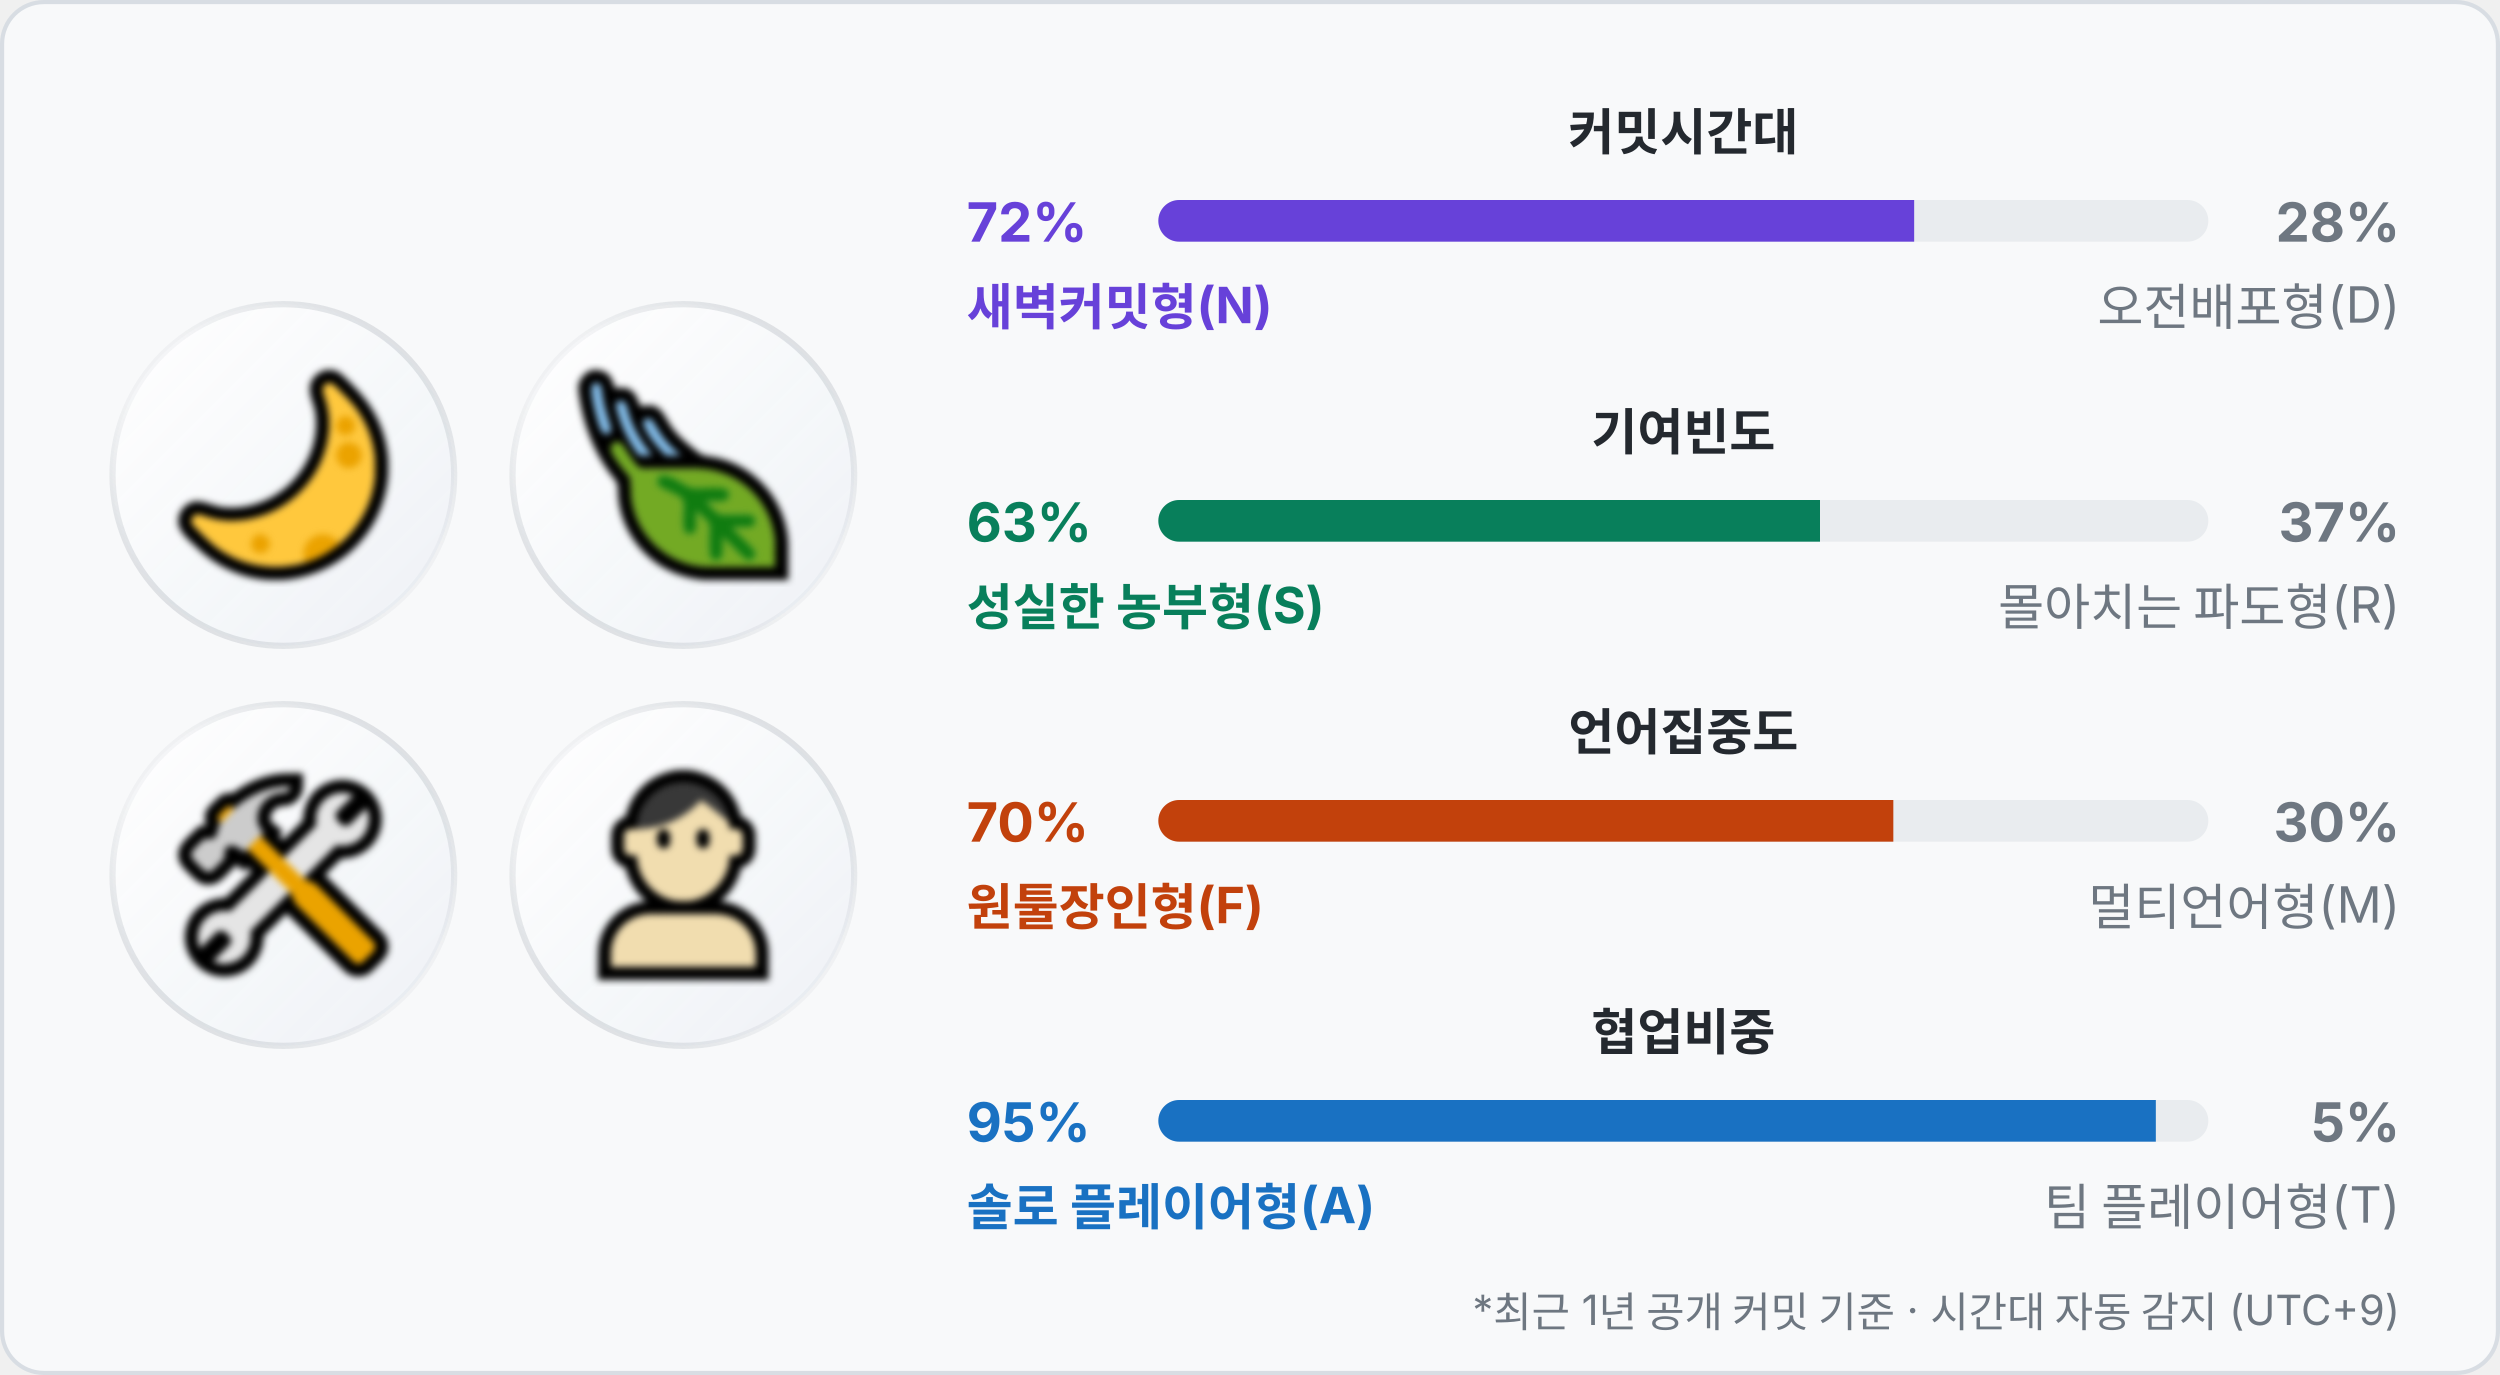
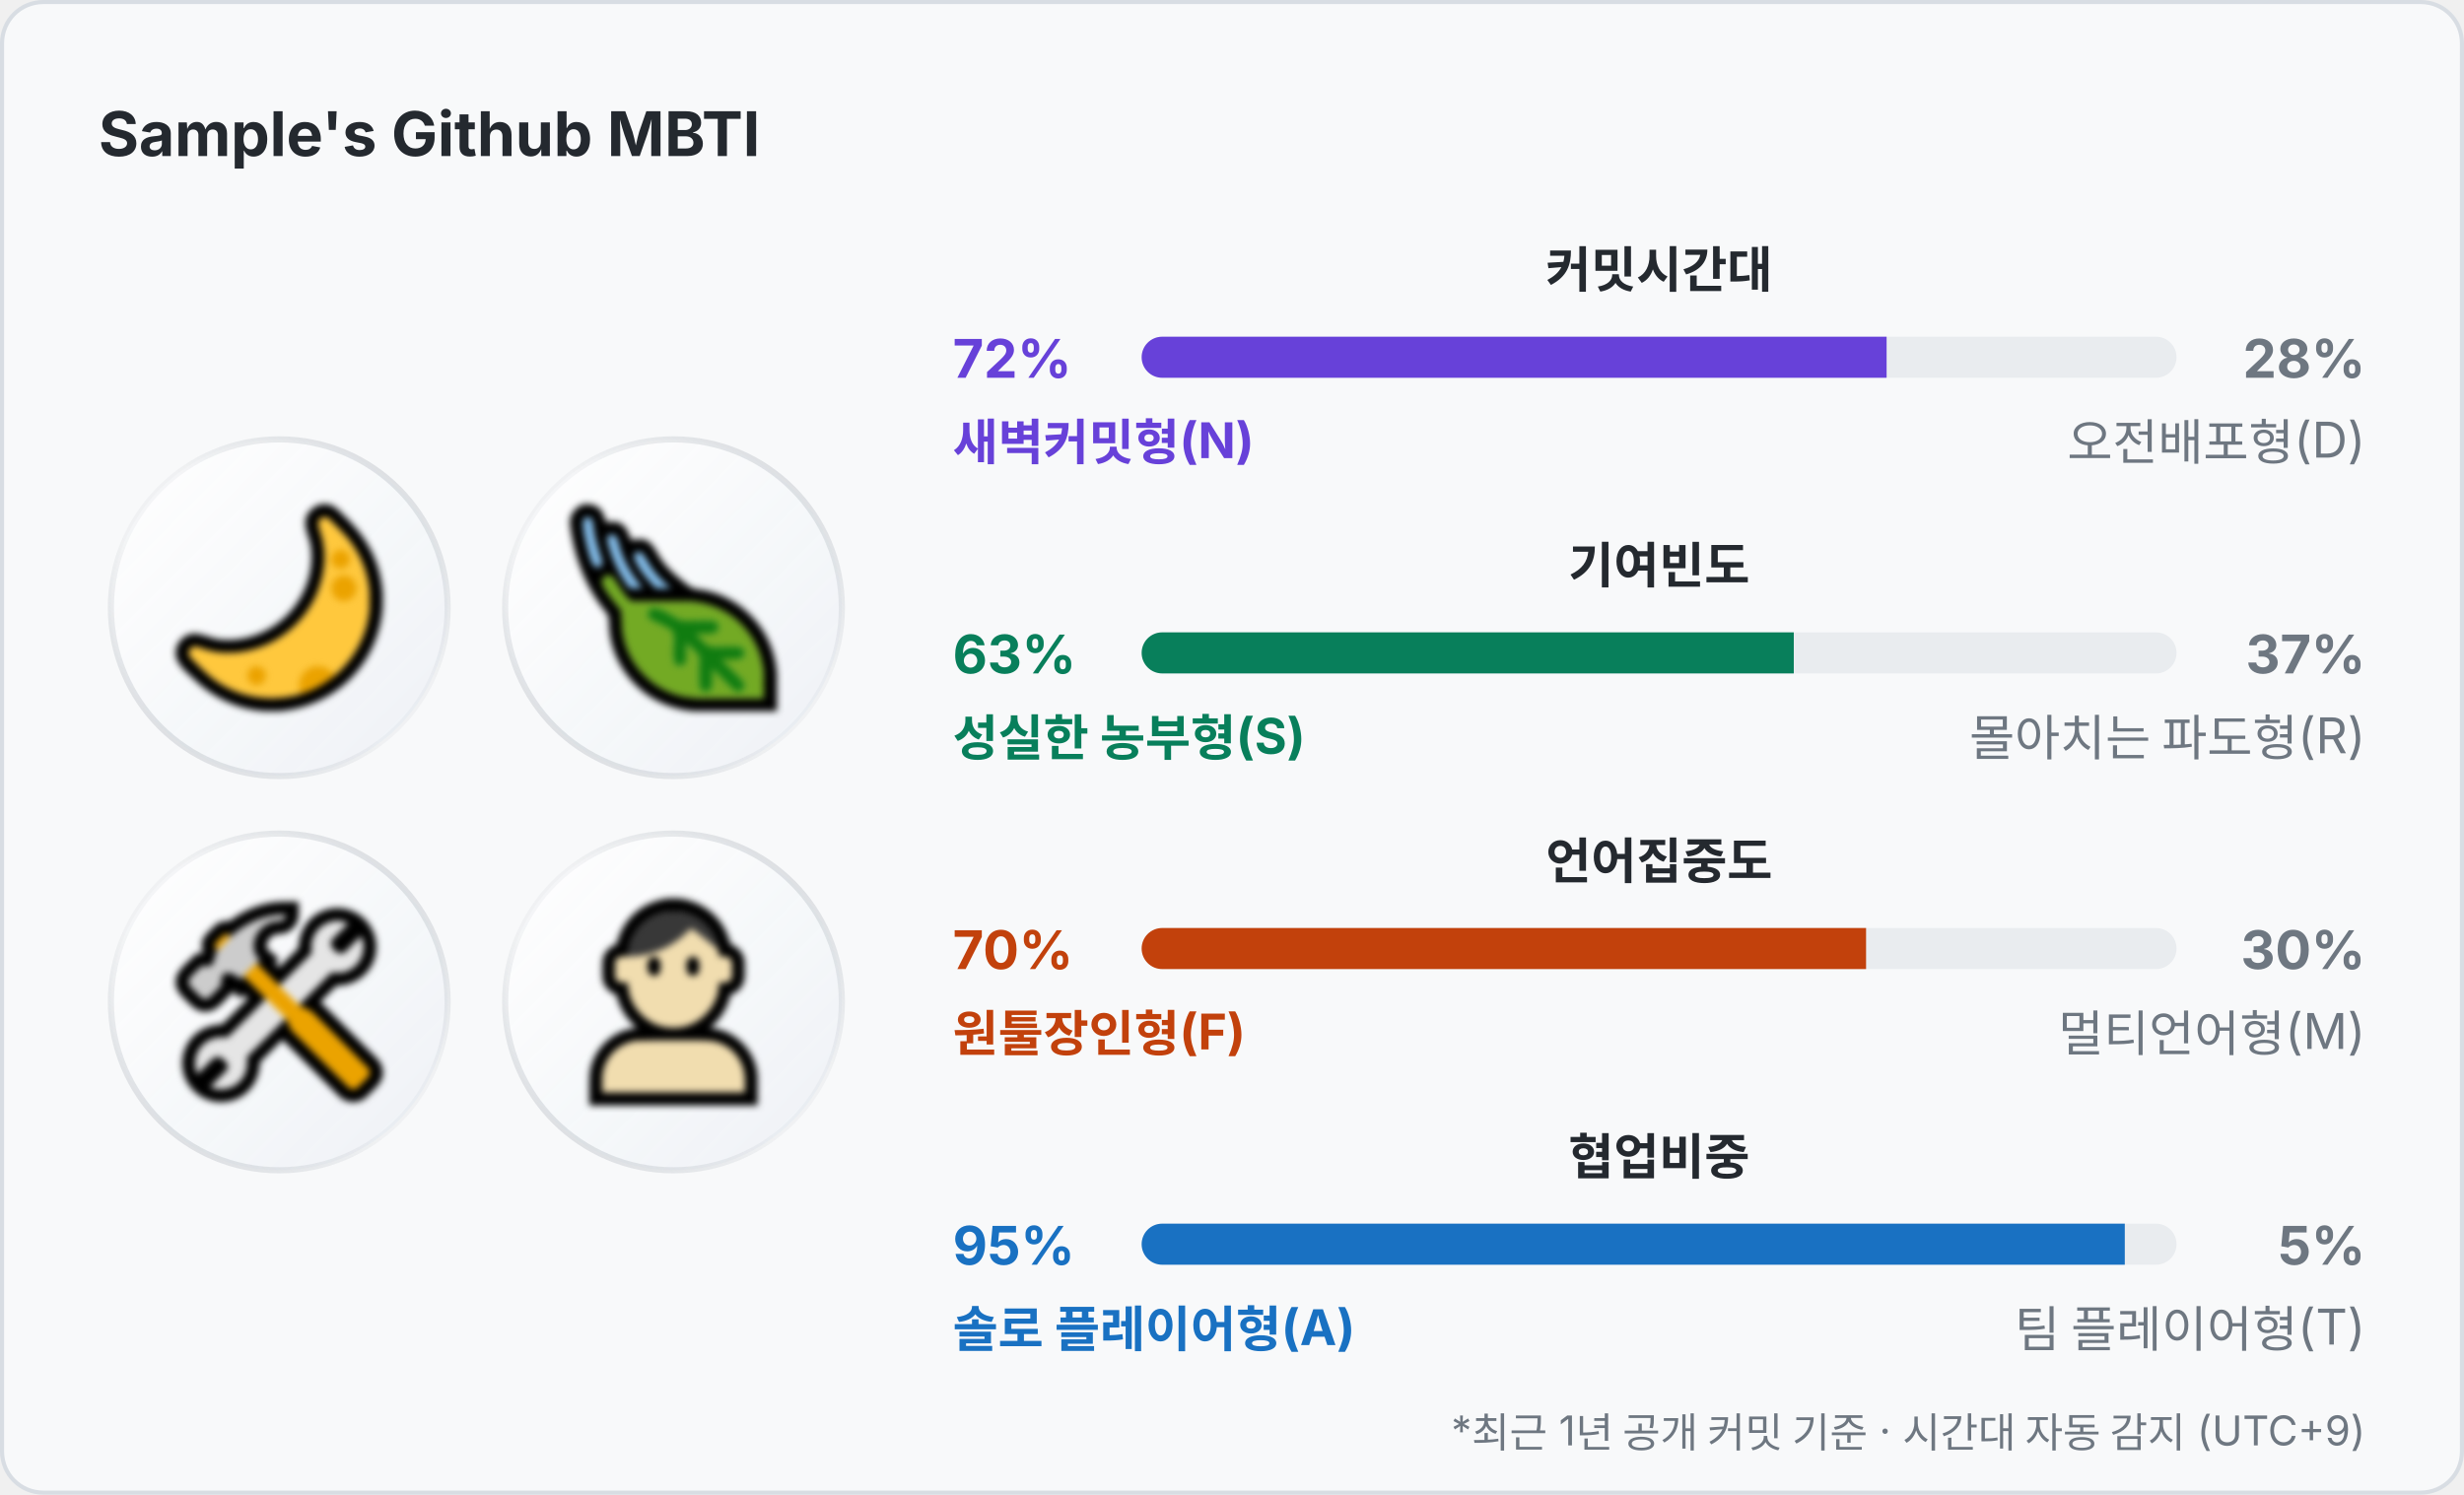
- <svg xmlns="http://www.w3.org/2000/svg" width="600" height="330" viewBox="0 0 600 330" role="img" aria-label="sample의 깃허브 MBTI: NSFA">
+ <svg xmlns="http://www.w3.org/2000/svg" width="600" height="364" viewBox="0 0 600 364" role="img" aria-label="sample의 깃허브 MBTI: NSFA">
  <style>
    text { font-family: Pretendard, -apple-system, 'Segoe UI', 'Apple SD Gothic Neo', 'Malgun Gothic', 'Noto Sans KR', sans-serif; fill: #24292f; }
    .title { font-size: 14px; font-weight: 600; fill: #6e7781; }
+     .heading { font-size: 15px; font-weight: 700; }
    .nickname { font-size: 18px; font-weight: 700; }
    .side { font-size: 12px; fill: #6e7781; }
    .side.on { font-weight: 700; }
    .rate { font-size: 13px; font-weight: 700; fill: #6e7781; }
    .criterion { font-size: 12px; font-weight: 600; }
    .footer { font-size: 10px; fill: #6e7781; }
    .glass { fill: url(#glass-fill); stroke: url(#glass-stroke); stroke-width: 1.5; }
  </style>
  <defs>
    <linearGradient id="glass-fill" x1="0" y1="0" x2="1" y2="1">
      <stop offset="0" stop-color="#ffffff" stop-opacity="0.95" />
      <stop offset="1" stop-color="#eef1f5" stop-opacity="0.9" />
    </linearGradient>
    <linearGradient id="glass-stroke" x1="0.9" y1="0" x2="0.1" y2="1">
      <stop offset="0" stop-color="#8c959f" stop-opacity="0.3" />
      <stop offset="0.4" stop-color="#8c959f" stop-opacity="0.08" />
      <stop offset="0.6" stop-color="#8c959f" stop-opacity="0.08" />
      <stop offset="1" stop-color="#8c959f" stop-opacity="0.3" />
    </linearGradient>
  </defs>
-   <rect x="0.5" y="0.5" width="599" height="329" rx="10" fill="#f8f9fa" stroke="#d8dde3" stroke-width="1" />
-   <circle cx="68" cy="114" r="41" class="glass" />
-   <svg x="26" y="72" width="84" height="84" viewBox="0 0 50 50" fill="none">
+   <rect x="0.5" y="0.5" width="599" height="363" rx="10" fill="#f8f9fa" stroke="#d8dde3" stroke-width="1" />
+   <text x="24" y="38" class="heading">Sample's Github MBTI</text>
+   <circle cx="68" cy="148" r="41" class="glass" />
+   <svg x="26" y="106" width="84" height="84" viewBox="0 0 50 50" fill="none">
    <g filter="url(#N-filter1_f_2032_229)">
      <g clip-path="url(#N-clip0_2032_229)">
        <path d="M31.065 10H31.954C32.562 10.077 33.098 10.41 33.54 10.821C35.185 12.387 36.806 14.033 37.927 16.031C39.156 18.125 39.835 20.515 40 22.931V24.765C39.794 28.246 38.46 31.663 36.194 34.319C33.429 37.638 29.265 39.66 24.977 40H23.015C19.206 39.821 15.562 38.135 12.815 35.521C11.738 34.462 10.35 33.508 10 31.946V31.227C10.169 29.831 11.494 28.637 12.925 28.771C14.131 28.892 15.233 29.494 16.446 29.615C20.223 30.017 24.11 28.41 26.608 25.569C28.833 23.069 30.017 19.608 29.594 16.271C29.442 14.867 28.542 13.565 28.833 12.121C29.085 11.054 30.025 10.26 31.065 10V10ZM30.688 12.529C30.577 13.167 30.933 13.754 31.071 14.36C31.965 17.175 31.565 20.262 30.456 22.956C28.938 26.544 25.869 29.458 22.188 30.748C19.69 31.621 16.902 31.879 14.352 31.077C13.75 30.942 13.173 30.571 12.542 30.673C11.892 30.81 11.679 31.76 12.144 32.202C13.677 33.75 15.181 35.396 17.146 36.404C20.44 38.244 24.456 38.544 28.06 37.538L28.052 37.496C29.929 37.002 31.617 35.965 33.123 34.76C36.229 32.096 38.173 28.065 38.098 23.952C38.167 20.975 37.185 18.006 35.438 15.604C34.546 14.356 33.381 13.344 32.321 12.246C31.904 11.679 30.85 11.808 30.688 12.529V12.529Z" fill="black" />
        <path d="M30.688 12.529C30.85 11.808 31.904 11.679 32.321 12.246C33.381 13.344 34.546 14.356 35.438 15.604C37.185 18.006 38.167 20.975 38.098 23.952C38.173 28.065 36.229 32.096 33.123 34.76C32.558 34.171 31.91 33.571 31.062 33.469C29.708 33.221 28.319 34.15 27.938 35.452C27.696 36.123 27.885 36.831 28.052 37.496L28.06 37.538C24.456 38.544 20.44 38.244 17.146 36.404C15.181 35.396 13.677 33.75 12.144 32.202C11.679 31.76 11.892 30.81 12.542 30.673C13.173 30.571 13.75 30.942 14.352 31.077C16.902 31.879 19.69 31.621 22.188 30.748C25.869 29.458 28.938 26.544 30.456 22.956C31.565 20.262 31.965 17.175 31.071 14.36C30.933 13.754 30.577 13.167 30.688 12.529V12.529ZM33.79 16.56C32.704 16.6 32.129 18.035 32.81 18.846C33.371 19.602 34.683 19.494 35.125 18.663C35.735 17.756 34.86 16.419 33.79 16.56V16.56ZM33.596 20.483C32.248 21.035 32.152 23.16 33.454 23.819C34.644 24.575 36.396 23.502 36.219 22.094C36.267 20.81 34.717 19.9 33.596 20.483V20.483ZM21.09 33.585C20.242 33.987 20.042 35.275 20.785 35.881C21.54 36.648 23.079 36.1 23.092 34.996C23.283 33.942 22.015 33.058 21.09 33.585Z" fill="#FFC83D" />
        <path d="M33.79 16.56C34.86 16.419 35.735 17.756 35.125 18.663C34.683 19.494 33.371 19.602 32.81 18.846C32.129 18.035 32.704 16.6 33.79 16.56V16.56Z" fill="#EBA300" />
        <path d="M33.596 20.483C34.717 19.9 36.267 20.81 36.219 22.094C36.396 23.502 34.644 24.575 33.454 23.819C32.152 23.16 32.248 21.035 33.596 20.483V20.483Z" fill="#EBA300" />
        <path d="M21.09 33.585C22.015 33.058 23.283 33.942 23.092 34.996C23.079 36.1 21.54 36.648 20.785 35.881C20.042 35.275 20.242 33.987 21.09 33.585Z" fill="#EBA300" />
        <path d="M27.938 35.452C28.319 34.15 29.708 33.221 31.062 33.469C31.91 33.571 32.558 34.171 33.123 34.76C31.617 35.965 29.929 37.002 28.052 37.496C27.885 36.831 27.696 36.123 27.938 35.452V35.452Z" fill="#EBA300" />
      </g>
    </g>
    <defs>
      <filter id="N-filter1_f_2032_229" x="9" y="9" width="32" height="32" filterUnits="userSpaceOnUse" color-interpolation-filters="sRGB">
        <feFlood flood-opacity="0" result="BackgroundImageFix" />
        <feBlend mode="normal" in="SourceGraphic" in2="BackgroundImageFix" result="shape" />
        <feGaussianBlur stdDeviation="0.5" result="effect1_foregroundBlur_2032_229" />
      </filter>
      <clipPath id="N-clip0_2032_229">
        <rect width="30" height="30" fill="white" transform="translate(10 10)" />
      </clipPath>
    </defs>
  </svg>
-   <circle cx="164" cy="114" r="41" class="glass" />
-   <svg x="122" y="72" width="84" height="84" viewBox="0 0 50 50" fill="none">
+   <circle cx="164" cy="148" r="41" class="glass" />
+   <svg x="122" y="106" width="84" height="84" viewBox="0 0 50 50" fill="none">
    <g filter="url(#S-filter1_f_2032_280)">
      <g clip-path="url(#S-clip0_2032_280)">
        <path d="M11.973 10H12.944C13.442 10.129 13.963 10.294 14.327 10.679C14.842 11.185 15 11.915 15.225 12.575C15.988 12.567 16.854 12.398 17.506 12.9C18.277 13.419 18.55 14.35 18.846 15.177C19.663 15.092 20.581 14.877 21.31 15.379C22.067 15.885 22.442 16.752 22.915 17.496C23.948 19.267 25.592 20.55 27.175 21.802C27.619 22.188 28.206 22.29 28.771 22.365C31.667 22.746 34.39 24.196 36.39 26.315C38.592 28.6 39.877 31.723 40 34.89V40H27.942C25.129 39.79 22.375 38.7 20.233 36.854C17.465 34.496 15.69 30.944 15.66 27.29C15.648 26.712 15.621 26.083 15.198 25.64C12.235 22.048 10.565 17.519 10 12.927V12.2C10.225 11.175 10.969 10.325 11.973 10V10ZM11.944 12.321C11.815 13.404 12.115 14.481 12.333 15.535C12.613 16.623 12.842 17.746 13.369 18.746C13.546 19.196 14.081 19.06 14.458 19.106C14.527 18.794 14.75 18.471 14.615 18.146C14.098 16.515 13.548 14.877 13.365 13.165C13.29 12.744 13.287 12.246 12.931 11.948C12.588 11.873 12.006 11.867 11.944 12.321V12.321ZM15.61 14.467C15.55 14.606 15.431 14.887 15.373 15.027C15.94 17.623 17.081 20.081 18.696 22.19C19.302 22.188 19.908 22.188 20.515 22.188C19.121 20.512 17.931 18.629 17.273 16.542C17.042 15.848 16.983 15.056 16.492 14.477C16.208 14.387 15.902 14.46 15.61 14.467V14.467ZM19.594 16.969C19.506 17.104 19.329 17.377 19.242 17.512C19.837 19.354 21.192 20.802 22.488 22.188C23.196 22.188 23.906 22.185 24.615 22.188C23.592 21.369 22.646 20.444 21.902 19.36C21.387 18.66 21.019 17.867 20.504 17.167C20.31 16.846 19.9 17.002 19.594 16.969V16.969ZM14.694 20.913C14.529 21.387 14.819 21.85 15.042 22.25C15.742 23.383 16.6 24.408 17.462 25.421C17.506 27.017 17.488 28.648 17.998 30.183C19.004 33.533 21.675 36.327 24.979 37.477C26.448 38.033 28.033 38.152 29.592 38.156C32.421 38.154 35.25 38.154 38.081 38.154C38.085 36.915 38.121 35.671 38.065 34.431C37.896 31.956 36.825 29.573 35.165 27.74C33.065 25.435 29.975 24.073 26.858 24.081C24.433 24.081 22.01 24.073 19.585 24.092C19.31 24.075 19.017 24.108 18.754 24.008C17.858 23.192 17.235 22.129 16.587 21.117C16.385 20.827 16.19 20.498 15.858 20.34C15.394 20.212 14.86 20.456 14.694 20.913V20.913Z" fill="black" />
        <path d="M11.944 12.321C12.006 11.867 12.588 11.873 12.931 11.948C13.287 12.246 13.29 12.744 13.365 13.165C13.548 14.877 14.098 16.515 14.615 18.146C14.75 18.471 14.527 18.794 14.458 19.106C14.081 19.06 13.546 19.196 13.369 18.746C12.842 17.746 12.613 16.623 12.333 15.535C12.115 14.481 11.815 13.404 11.944 12.321V12.321Z" fill="#83BEEC" />
        <path d="M15.61 14.467C15.902 14.46 16.208 14.387 16.492 14.477C16.983 15.056 17.042 15.848 17.273 16.542C17.931 18.629 19.121 20.512 20.515 22.188C19.908 22.188 19.302 22.188 18.696 22.19C17.081 20.081 15.94 17.623 15.373 15.027C15.431 14.887 15.55 14.606 15.61 14.467V14.467Z" fill="#83BEEC" />
        <path d="M19.594 16.969C19.9 17.002 20.31 16.846 20.504 17.167C21.019 17.867 21.387 18.66 21.902 19.36C22.646 20.444 23.592 21.369 24.615 22.188C23.906 22.185 23.196 22.188 22.488 22.188C21.192 20.802 19.837 19.354 19.242 17.512C19.329 17.377 19.506 17.104 19.594 16.969V16.969Z" fill="#83BEEC" />
        <path d="M14.694 20.913C14.86 20.456 15.394 20.212 15.858 20.34C16.19 20.498 16.385 20.827 16.587 21.117C17.235 22.129 17.858 23.192 18.754 24.008C19.017 24.108 19.31 24.075 19.585 24.092C22.01 24.073 24.433 24.081 26.858 24.081C29.975 24.073 33.065 25.435 35.165 27.74C36.825 29.573 37.896 31.956 38.065 34.431C38.121 35.671 38.085 36.915 38.081 38.154C35.25 38.154 32.421 38.154 29.592 38.156C28.033 38.152 26.448 38.033 24.979 37.477C21.675 36.327 19.004 33.533 17.998 30.183C17.488 28.648 17.506 27.017 17.462 25.421C16.6 24.408 15.742 23.383 15.042 22.25C14.819 21.85 14.529 21.387 14.694 20.913V20.913ZM21.54 26.573C22.617 27.325 24.052 27.558 24.956 28.544C25.158 29.975 24.819 31.431 25.079 32.854C25.31 33.621 26.569 33.627 26.781 32.854C26.904 31.944 26.837 31.021 26.885 30.106C27.51 30.694 28.115 31.304 28.717 31.915C28.773 33.423 28.617 34.942 28.792 36.444C28.879 37.333 30.271 37.454 30.544 36.617C30.712 35.71 30.635 34.777 30.631 33.858C31.75 34.858 32.712 36.025 33.856 36.994C34.59 37.702 35.812 36.465 35.115 35.733C34.131 34.583 32.956 33.608 31.95 32.475C32.875 32.452 33.81 32.546 34.731 32.406C35.5 32.206 35.494 30.91 34.715 30.719C33.217 30.508 31.694 30.79 30.194 30.604C29.398 30.177 28.877 29.377 28.212 28.781C29.087 28.777 29.969 28.831 30.837 28.7C31.435 28.629 31.746 27.84 31.427 27.35C31.113 26.76 30.342 26.887 29.785 26.85C28.54 26.794 27.285 27.002 26.05 26.817C24.729 26.258 23.592 25.146 22.106 25.035C21.348 25.01 20.958 26.108 21.54 26.573Z" fill="#73AA24" />
        <path d="M21.54 26.573C20.958 26.108 21.348 25.01 22.106 25.035C23.592 25.146 24.729 26.258 26.05 26.817C27.285 27.002 28.54 26.794 29.785 26.85C30.342 26.887 31.113 26.76 31.427 27.35C31.746 27.84 31.435 28.629 30.837 28.7C29.969 28.831 29.087 28.777 28.212 28.781C28.877 29.377 29.398 30.177 30.194 30.604C31.694 30.79 33.217 30.508 34.715 30.719C35.494 30.91 35.5 32.206 34.731 32.406C33.81 32.546 32.875 32.452 31.95 32.475C32.956 33.608 34.131 34.583 35.115 35.733C35.812 36.465 34.59 37.702 33.856 36.994C32.712 36.025 31.75 34.858 30.631 33.858C30.635 34.777 30.712 35.71 30.544 36.617C30.271 37.454 28.879 37.333 28.792 36.444C28.617 34.942 28.773 33.423 28.717 31.915C28.115 31.304 27.51 30.694 26.885 30.106C26.837 31.021 26.904 31.944 26.781 32.854C26.569 33.627 25.31 33.621 25.079 32.854C24.819 31.431 25.158 29.975 24.956 28.544C24.052 27.558 22.617 27.325 21.54 26.573V26.573Z" fill="#107C10" />
      </g>
    </g>
    <defs>
      <filter id="S-filter1_f_2032_280" x="9" y="9" width="32" height="32" filterUnits="userSpaceOnUse" color-interpolation-filters="sRGB">
        <feFlood flood-opacity="0" result="BackgroundImageFix" />
        <feBlend mode="normal" in="SourceGraphic" in2="BackgroundImageFix" result="shape" />
        <feGaussianBlur stdDeviation="0.5" result="effect1_foregroundBlur_2032_280" />
      </filter>
      <clipPath id="S-clip0_2032_280">
        <rect width="30" height="30" fill="white" transform="translate(10 10)" />
      </clipPath>
    </defs>
  </svg>
-   <circle cx="68" cy="210" r="41" class="glass" />
-   <svg x="26" y="168" width="84" height="84" viewBox="0 0 50 50" fill="none">
+   <circle cx="68" cy="244" r="41" class="glass" />
+   <svg x="26" y="202" width="84" height="84" viewBox="0 0 50 50" fill="none">
    <g filter="url(#F-filter1_f_2032_374)">
      <g clip-path="url(#F-clip0_2032_374)">
        <path d="M24.585 10.529C25.654 10.433 26.729 10.488 27.802 10.465C27.84 11.075 27.812 11.685 27.819 12.294C27.869 13.502 26.998 14.631 25.871 15.008C25.4 15.202 24.863 15.054 24.396 15.26C23.59 15.506 22.998 16.4 23.183 17.242C23.733 17.79 24.369 18.258 24.967 18.758C24.773 18.965 24.579 19.169 24.383 19.373C24.579 19.59 24.785 19.796 25.002 19.99C25.944 19.065 26.875 18.129 27.802 17.194C27.831 16.06 28.127 14.929 28.742 13.969C29.7 12.396 31.512 11.423 33.34 11.4C35.277 11.36 37.208 12.4 38.212 14.065C39.298 15.76 39.356 18.058 38.335 19.798C37.344 21.573 35.331 22.663 33.31 22.65C32.5 23.408 31.731 24.212 30.946 24.998C33.635 27.694 36.331 30.383 39.023 33.079C39.508 33.562 39.902 34.171 40 34.86V35.71C39.708 37.013 38.546 37.794 37.69 38.717C36.656 39.788 34.788 39.785 33.744 38.731C30.969 35.987 28.24 33.196 25.45 30.467C24.377 31.56 23.281 32.633 22.206 33.723C22.169 35.231 21.646 36.763 20.562 37.844C19.179 39.325 16.946 39.873 15.015 39.308C13.09 38.763 11.51 37.117 11.083 35.156C10.523 32.91 11.552 30.371 13.544 29.179C14.504 28.544 15.658 28.34 16.777 28.229C17.99 27 19.223 25.794 20.431 24.56C20.292 24.298 20.079 24.071 19.804 23.946C19.627 24.119 19.454 24.296 19.285 24.475C18.898 24.244 18.76 23.698 18.335 23.544C17.05 24.602 16.079 26.494 14.183 26.396C12.858 26.425 12.031 25.283 11.173 24.458C10.617 23.962 10.185 23.327 10 22.602V21.627C10.429 20.048 11.935 19.148 12.967 17.985C13.279 17.973 13.59 17.965 13.9 17.96C13.825 17.294 13.656 16.6 13.906 15.948C14.292 15.137 15.046 14.604 15.644 13.963C16.212 13.371 17.054 13.242 17.833 13.26C19.792 11.783 22.131 10.765 24.585 10.529V10.529ZM17.877 15.633C17.79 15.373 17.594 15.2 17.29 15.113C16.704 15.435 16.315 16.01 15.821 16.452C15.429 16.775 15.758 17.325 16.131 17.5C15.535 18.087 15.808 19.046 15.269 19.656C14.821 19.988 14.25 19.802 13.738 19.854C13.14 20.444 12.5 21.012 11.969 21.665C11.592 22.573 12.529 23.083 13.033 23.652C13.481 24.125 14.042 24.819 14.769 24.41C15.381 23.837 15.967 23.231 16.558 22.635C16.548 21.975 16.462 21.023 17.246 20.775C18.067 20.694 18.829 21.119 19.381 21.696C19.538 21.556 19.681 21.404 19.831 21.258C20.935 22.329 22.01 23.433 23.104 24.517C21.283 26.446 19.354 28.294 17.481 30.181C16.271 30.031 14.952 30.246 14.048 31.129C12.865 32.152 12.521 33.913 13.077 35.352C13.115 35.35 13.192 35.35 13.229 35.35C14.017 34.556 14.804 33.758 15.604 32.977C15.931 32.977 16.262 32.944 16.587 32.992C16.894 33.319 17.229 33.617 17.519 33.956C17.529 34.235 17.533 34.517 17.517 34.796C16.7 35.654 15.842 36.473 15.012 37.319C16.637 38.077 18.758 37.485 19.706 35.952C20.329 35.09 20.363 33.99 20.281 32.979C22.179 31.121 24.05 29.231 25.923 27.348C26.438 27.952 26.446 28.875 27.073 29.404C29.75 32.075 32.419 34.754 35.104 37.417C35.592 37.892 36.34 37.565 36.673 37.071C37.223 36.371 38.477 35.808 38 34.735C35.315 31.996 32.575 29.306 29.873 26.581C29.308 25.981 28.396 25.946 27.783 25.415C28.054 25.315 28.2 25.048 28.413 24.869C29.775 23.481 31.192 22.14 32.521 20.721C33.554 20.837 34.671 20.785 35.54 20.135C37.052 19.171 37.577 17.102 36.883 15.479C36.008 16.269 35.215 17.144 34.371 17.965C34.075 17.971 33.779 17.975 33.485 17.977C32.877 17.508 32.098 16.798 32.604 15.969C33.39 15.221 34.127 14.423 34.927 13.692C34.763 13.335 34.256 13.483 33.96 13.304C32.373 13.071 30.702 13.975 30.042 15.442C29.642 16.2 29.642 17.079 29.754 17.913C28.177 19.5 26.583 21.073 25.012 22.667C23.906 21.573 22.81 20.469 21.708 19.373C21.829 19.26 22.069 19.035 22.188 18.925C21.002 17.973 21.031 16.165 21.856 14.99C22.515 13.912 23.775 13.273 25.023 13.271C25.519 13.298 25.94 12.838 25.952 12.358C22.952 12.273 20.056 13.625 17.877 15.633V15.633Z" fill="black" />
        <path d="M17.877 15.633C20.056 13.625 22.952 12.273 25.952 12.358C25.94 12.838 25.519 13.298 25.023 13.271C23.775 13.273 22.515 13.912 21.856 14.99C21.031 16.165 21.002 17.973 22.188 18.925C22.069 19.035 21.829 19.26 21.708 19.373C21.077 19.996 20.458 20.631 19.831 21.258C19.681 21.404 19.538 21.556 19.381 21.696C18.829 21.119 18.067 20.694 17.246 20.775C16.462 21.023 16.548 21.975 16.558 22.635C15.967 23.231 15.381 23.837 14.769 24.41C14.042 24.819 13.481 24.125 13.033 23.652C12.529 23.083 11.592 22.573 11.969 21.665C12.5 21.012 13.14 20.444 13.738 19.854C14.25 19.802 14.821 19.988 15.269 19.656C15.808 19.046 15.535 18.087 16.131 17.5C16.69 16.858 17.273 16.233 17.877 15.633Z" fill="#CCCCCC" />
        <path d="M30.041 15.442C30.702 13.975 32.373 13.071 33.96 13.304C34.256 13.483 34.762 13.336 34.927 13.692C34.127 14.423 33.389 15.221 32.604 15.969C32.098 16.798 32.877 17.509 33.485 17.977C33.779 17.975 34.075 17.971 34.37 17.965C35.214 17.144 36.008 16.269 36.883 15.479C37.577 17.102 37.052 19.171 35.539 20.136C34.67 20.786 33.554 20.838 32.52 20.721C31.191 22.14 29.775 23.481 28.412 24.869C28.2 25.048 28.054 25.315 27.783 25.415C26.835 24.525 25.939 23.579 25.012 22.667C26.583 21.073 28.177 19.5 29.754 17.913C29.641 17.079 29.641 16.2 30.041 15.442V15.442Z" fill="#E5E5E5" />
        <path d="M23.104 24.517C24.04 25.465 24.998 26.39 25.923 27.348C24.05 29.231 22.179 31.121 20.281 32.979C20.363 33.99 20.329 35.09 19.706 35.952C18.758 37.485 16.637 38.077 15.012 37.319C15.842 36.473 16.7 35.654 17.517 34.796C17.533 34.517 17.529 34.235 17.519 33.956C17.229 33.617 16.894 33.319 16.587 32.992C16.262 32.944 15.931 32.977 15.604 32.977C14.804 33.758 14.017 34.556 13.229 35.35C13.192 35.35 13.115 35.35 13.077 35.352C12.521 33.913 12.865 32.152 14.048 31.129C14.952 30.246 16.271 30.031 17.481 30.181C19.354 28.294 21.283 26.446 23.104 24.517V24.517Z" fill="#E5E5E5" />
        <path d="M15.82 16.452C16.314 16.01 16.704 15.435 17.289 15.112C17.593 15.2 17.789 15.373 17.877 15.633C17.273 16.233 16.689 16.858 16.131 17.5C15.758 17.325 15.429 16.775 15.82 16.452Z" fill="#ECA300" />
        <path d="M19.831 21.258C20.459 20.631 21.077 19.996 21.709 19.373C22.811 20.469 23.907 21.573 25.013 22.667C25.94 23.579 26.836 24.525 27.784 25.415C28.396 25.946 29.309 25.981 29.873 26.581C32.575 29.306 35.315 31.996 38 34.736C38.477 35.808 37.223 36.371 36.673 37.071C36.34 37.565 35.592 37.892 35.105 37.417C32.419 34.754 29.75 32.075 27.073 29.404C26.446 28.875 26.438 27.952 25.923 27.348C24.998 26.39 24.04 25.465 23.105 24.517C22.011 23.433 20.936 22.329 19.831 21.258V21.258Z" fill="#EBA300" />
      </g>
    </g>
    <defs>
      <filter id="F-filter1_f_2032_374" x="9" y="9" width="32" height="32" filterUnits="userSpaceOnUse" color-interpolation-filters="sRGB">
        <feFlood flood-opacity="0" result="BackgroundImageFix" />
        <feBlend mode="normal" in="SourceGraphic" in2="BackgroundImageFix" result="shape" />
        <feGaussianBlur stdDeviation="0.5" result="effect1_foregroundBlur_2032_374" />
      </filter>
      <clipPath id="F-clip0_2032_374">
        <rect width="30" height="30" fill="white" transform="translate(10 10)" />
      </clipPath>
    </defs>
  </svg>
-   <circle cx="164" cy="210" r="41" class="glass" />
-   <svg x="122" y="168" width="84" height="84" viewBox="0 0 50 50" fill="none">
+   <circle cx="164" cy="244" r="41" class="glass" />
+   <svg x="122" y="202" width="84" height="84" viewBox="0 0 50 50" fill="none">
    <g filter="url(#A-filter1_f_2032_396)">
      <path d="M24.148 10H25.798C28.135 10.292 30.39 11.496 31.779 13.423C32.506 14.371 32.965 15.49 33.265 16.64C34.421 17.025 35.342 18.117 35.31 19.369C35.263 20.506 35.54 21.779 34.854 22.781C34.498 23.367 33.888 23.717 33.273 23.967C32.831 25.844 31.777 27.56 30.279 28.777C33.979 29.002 37.154 32.331 37.188 36.04C37.204 37.36 37.188 38.679 37.194 40H12.806C12.827 38.504 12.762 37.008 12.846 35.515C13.152 32.013 16.196 28.985 19.721 28.779C18.212 27.569 17.173 25.84 16.729 23.965C15.648 23.608 14.758 22.635 14.704 21.471C14.677 20.631 14.658 19.79 14.723 18.952C14.869 17.869 15.71 16.988 16.729 16.65C17.044 15.502 17.49 14.377 18.221 13.427C19.594 11.506 21.829 10.312 24.148 10V10ZM18.46 18.429C17.917 18.458 17.294 18.323 16.837 18.7C16.383 19.06 16.615 19.715 16.552 20.212C16.621 20.779 16.371 21.492 16.837 21.931C17.292 22.279 17.896 22.156 18.427 22.188C18.363 25.602 21.346 28.758 24.79 28.723C28.369 28.975 31.633 25.744 31.567 22.183C32.1 22.152 32.712 22.292 33.158 21.921C33.604 21.56 33.385 20.917 33.442 20.421C33.377 19.854 33.623 19.142 33.148 18.704C32.698 18.358 32.1 18.467 31.573 18.425C31.521 18.077 31.575 17.696 31.413 17.379C31.108 14.198 27.942 11.683 24.783 11.902C21.375 11.879 18.323 15.021 18.46 18.429V18.429ZM15.081 34.177C14.554 35.417 14.706 36.788 14.692 38.098C21.565 38.092 28.435 38.094 35.308 38.098C35.312 37.479 35.321 36.86 35.312 36.242C35.333 34.296 34.248 32.377 32.558 31.406C31.481 30.731 30.188 30.583 28.944 30.592C26.033 30.617 23.121 30.558 20.21 30.619C17.99 30.64 15.867 32.094 15.081 34.177V34.177Z" fill="black" />
      <path d="M21.702 18.567C22.21 18.219 23.023 18.562 23.09 19.188C23.185 19.733 23.227 20.358 22.948 20.856C22.515 21.521 21.333 21.252 21.273 20.446C21.204 19.825 21.092 18.956 21.702 18.567V18.567Z" fill="black" />
      <path d="M27.327 18.565C27.75 18.29 28.367 18.454 28.629 18.881C28.829 19.479 28.844 20.152 28.642 20.752C28.308 21.438 27.154 21.375 26.946 20.629C26.815 19.962 26.679 19.006 27.327 18.565Z" fill="black" />
      <path d="M18.46 18.429C18.323 15.021 21.375 11.879 24.783 11.902C27.942 11.683 31.108 14.198 31.413 17.379C30.11 16.379 28.894 15.258 27.527 14.35C25.252 16.896 21.883 18.442 18.46 18.429V18.429Z" fill="#383838" />
      <path d="M27.527 14.35C28.894 15.258 30.11 16.379 31.413 17.379C31.575 17.696 31.521 18.077 31.573 18.425C32.1 18.467 32.698 18.358 33.148 18.704C33.623 19.142 33.377 19.854 33.442 20.421C33.385 20.917 33.604 21.56 33.158 21.921C32.712 22.292 32.1 22.152 31.567 22.183C31.633 25.744 28.369 28.975 24.79 28.723C21.346 28.758 18.363 25.602 18.427 22.188C17.896 22.156 17.292 22.279 16.837 21.931C16.371 21.492 16.621 20.779 16.552 20.212C16.615 19.715 16.383 19.06 16.837 18.7C17.294 18.323 17.917 18.458 18.46 18.429C21.883 18.442 25.252 16.896 27.527 14.35V14.35ZM21.702 18.567C21.092 18.956 21.204 19.825 21.273 20.446C21.333 21.252 22.515 21.521 22.948 20.856C23.227 20.358 23.185 19.733 23.09 19.188C23.023 18.562 22.21 18.219 21.702 18.567V18.567ZM27.327 18.565C26.679 19.006 26.815 19.962 26.946 20.629C27.154 21.375 28.308 21.438 28.642 20.752C28.844 20.152 28.829 19.479 28.629 18.881C28.367 18.454 27.75 18.29 27.327 18.565Z" fill="#F1DDAF" />
      <path d="M15.081 34.177C15.867 32.094 17.99 30.64 20.21 30.619C23.121 30.558 26.033 30.617 28.944 30.592C30.188 30.583 31.481 30.731 32.558 31.406C34.248 32.377 35.333 34.296 35.312 36.242C35.321 36.86 35.312 37.479 35.308 38.098C28.435 38.094 21.565 38.092 14.692 38.098C14.706 36.788 14.554 35.417 15.081 34.177V34.177Z" fill="#F1DDAF" />
    </g>
    <defs>
      <filter id="A-filter1_f_2032_396" x="9" y="9" width="32" height="32" filterUnits="userSpaceOnUse" color-interpolation-filters="sRGB">
        <feFlood flood-opacity="0" result="BackgroundImageFix" />
        <feBlend mode="normal" in="SourceGraphic" in2="BackgroundImageFix" result="shape" />
        <feGaussianBlur stdDeviation="0.5" result="effect1_foregroundBlur_2032_396" />
      </filter>
    </defs>
  </svg>
-   <text x="404" y="36" class="criterion" text-anchor="middle">커밋시간대</text>
+   <text x="404" y="70" class="criterion" text-anchor="middle">커밋시간대</text>
  <clipPath id="track-0">
-     <rect x="278" y="48" width="252" height="10" rx="5" />
+     <rect x="278" y="82" width="252" height="10" rx="5" />
  </clipPath>
-   <rect x="278" y="48" width="252" height="10" rx="5" fill="#e9ecef" />
-   <rect x="278.0" y="48" width="181.4" height="10" fill="#6741d9" clip-path="url(#track-0)" />
-   <text x="232" y="58" class="rate" style="fill: #6741d9">72%</text>
-   <text x="232" y="78" class="side on" style="fill: #6741d9">새벽커밋형(N)</text>
-   <text x="576" y="58" text-anchor="end" class="rate">28%</text>
-   <text x="576" y="78" text-anchor="end" class="side">오전배포형(D)</text>
-   <text x="404" y="108" class="criterion" text-anchor="middle">기여빈도</text>
+   <rect x="278" y="82" width="252" height="10" rx="5" fill="#e9ecef" />
+   <rect x="278.0" y="82" width="181.4" height="10" fill="#6741d9" clip-path="url(#track-0)" />
+   <text x="232" y="92" class="rate" style="fill: #6741d9">72%</text>
+   <text x="232" y="112" class="side on" style="fill: #6741d9">새벽커밋형(N)</text>
+   <text x="576" y="92" text-anchor="end" class="rate">28%</text>
+   <text x="576" y="112" text-anchor="end" class="side">오전배포형(D)</text>
+   <text x="404" y="142" class="criterion" text-anchor="middle">기여빈도</text>
  <clipPath id="track-1">
-     <rect x="278" y="120" width="252" height="10" rx="5" />
+     <rect x="278" y="154" width="252" height="10" rx="5" />
  </clipPath>
-   <rect x="278" y="120" width="252" height="10" rx="5" fill="#e9ecef" />
-   <rect x="278.0" y="120" width="158.8" height="10" fill="#087f5b" clip-path="url(#track-1)" />
-   <text x="232" y="130" class="rate" style="fill: #087f5b">63%</text>
-   <text x="232" y="150" class="side on" style="fill: #087f5b">성실한 농부형(S)</text>
-   <text x="576" y="130" text-anchor="end" class="rate">37%</text>
-   <text x="576" y="150" text-anchor="end" class="side">몰아치는 파도형(R)</text>
-   <text x="404" y="180" class="criterion" text-anchor="middle">언어집중도</text>
+   <rect x="278" y="154" width="252" height="10" rx="5" fill="#e9ecef" />
+   <rect x="278.0" y="154" width="158.8" height="10" fill="#087f5b" clip-path="url(#track-1)" />
+   <text x="232" y="164" class="rate" style="fill: #087f5b">63%</text>
+   <text x="232" y="184" class="side on" style="fill: #087f5b">성실한 농부형(S)</text>
+   <text x="576" y="164" text-anchor="end" class="rate">37%</text>
+   <text x="576" y="184" text-anchor="end" class="side">몰아치는 파도형(R)</text>
+   <text x="404" y="214" class="criterion" text-anchor="middle">언어집중도</text>
  <clipPath id="track-2">
-     <rect x="278" y="192" width="252" height="10" rx="5" />
+     <rect x="278" y="226" width="252" height="10" rx="5" />
  </clipPath>
-   <rect x="278" y="192" width="252" height="10" rx="5" fill="#e9ecef" />
-   <rect x="278.0" y="192" width="176.4" height="10" fill="#c2410c" clip-path="url(#track-2)" />
-   <text x="232" y="202" class="rate" style="fill: #c2410c">70%</text>
-   <text x="232" y="222" class="side on" style="fill: #c2410c">원툴장인형(F)</text>
-   <text x="576" y="202" text-anchor="end" class="rate">30%</text>
-   <text x="576" y="222" text-anchor="end" class="side">멀티언어형(M)</text>
-   <text x="404" y="252" class="criterion" text-anchor="middle">협업비중</text>
+   <rect x="278" y="226" width="252" height="10" rx="5" fill="#e9ecef" />
+   <rect x="278.0" y="226" width="176.4" height="10" fill="#c2410c" clip-path="url(#track-2)" />
+   <text x="232" y="236" class="rate" style="fill: #c2410c">70%</text>
+   <text x="232" y="256" class="side on" style="fill: #c2410c">원툴장인형(F)</text>
+   <text x="576" y="236" text-anchor="end" class="rate">30%</text>
+   <text x="576" y="256" text-anchor="end" class="side">멀티언어형(M)</text>
+   <text x="404" y="286" class="criterion" text-anchor="middle">협업비중</text>
  <clipPath id="track-3">
-     <rect x="278" y="264" width="252" height="10" rx="5" />
+     <rect x="278" y="298" width="252" height="10" rx="5" />
  </clipPath>
-   <rect x="278" y="264" width="252" height="10" rx="5" fill="#e9ecef" />
-   <rect x="278.0" y="264" width="239.4" height="10" fill="#1971c2" clip-path="url(#track-3)" />
-   <text x="232" y="274" class="rate" style="fill: #1971c2">95%</text>
-   <text x="232" y="294" class="side on" style="fill: #1971c2">솔로 플레이어형(A)</text>
-   <text x="576" y="274" text-anchor="end" class="rate">5%</text>
-   <text x="576" y="294" text-anchor="end" class="side">팀 플레이어형(T)</text>
-   <text x="576" y="318" class="footer" text-anchor="end">*최근 1년 공개 커밋 기준 · 시간대 자동 감지 (UTC+9)</text>
+   <rect x="278" y="298" width="252" height="10" rx="5" fill="#e9ecef" />
+   <rect x="278.0" y="298" width="239.4" height="10" fill="#1971c2" clip-path="url(#track-3)" />
+   <text x="232" y="308" class="rate" style="fill: #1971c2">95%</text>
+   <text x="232" y="328" class="side on" style="fill: #1971c2">솔로 플레이어형(A)</text>
+   <text x="576" y="308" text-anchor="end" class="rate">5%</text>
+   <text x="576" y="328" text-anchor="end" class="side">팀 플레이어형(T)</text>
+   <text x="576" y="352" class="footer" text-anchor="end">*최근 1년 공개 커밋 기준 · 시간대 자동 감지 (UTC+9)</text>
</svg>
